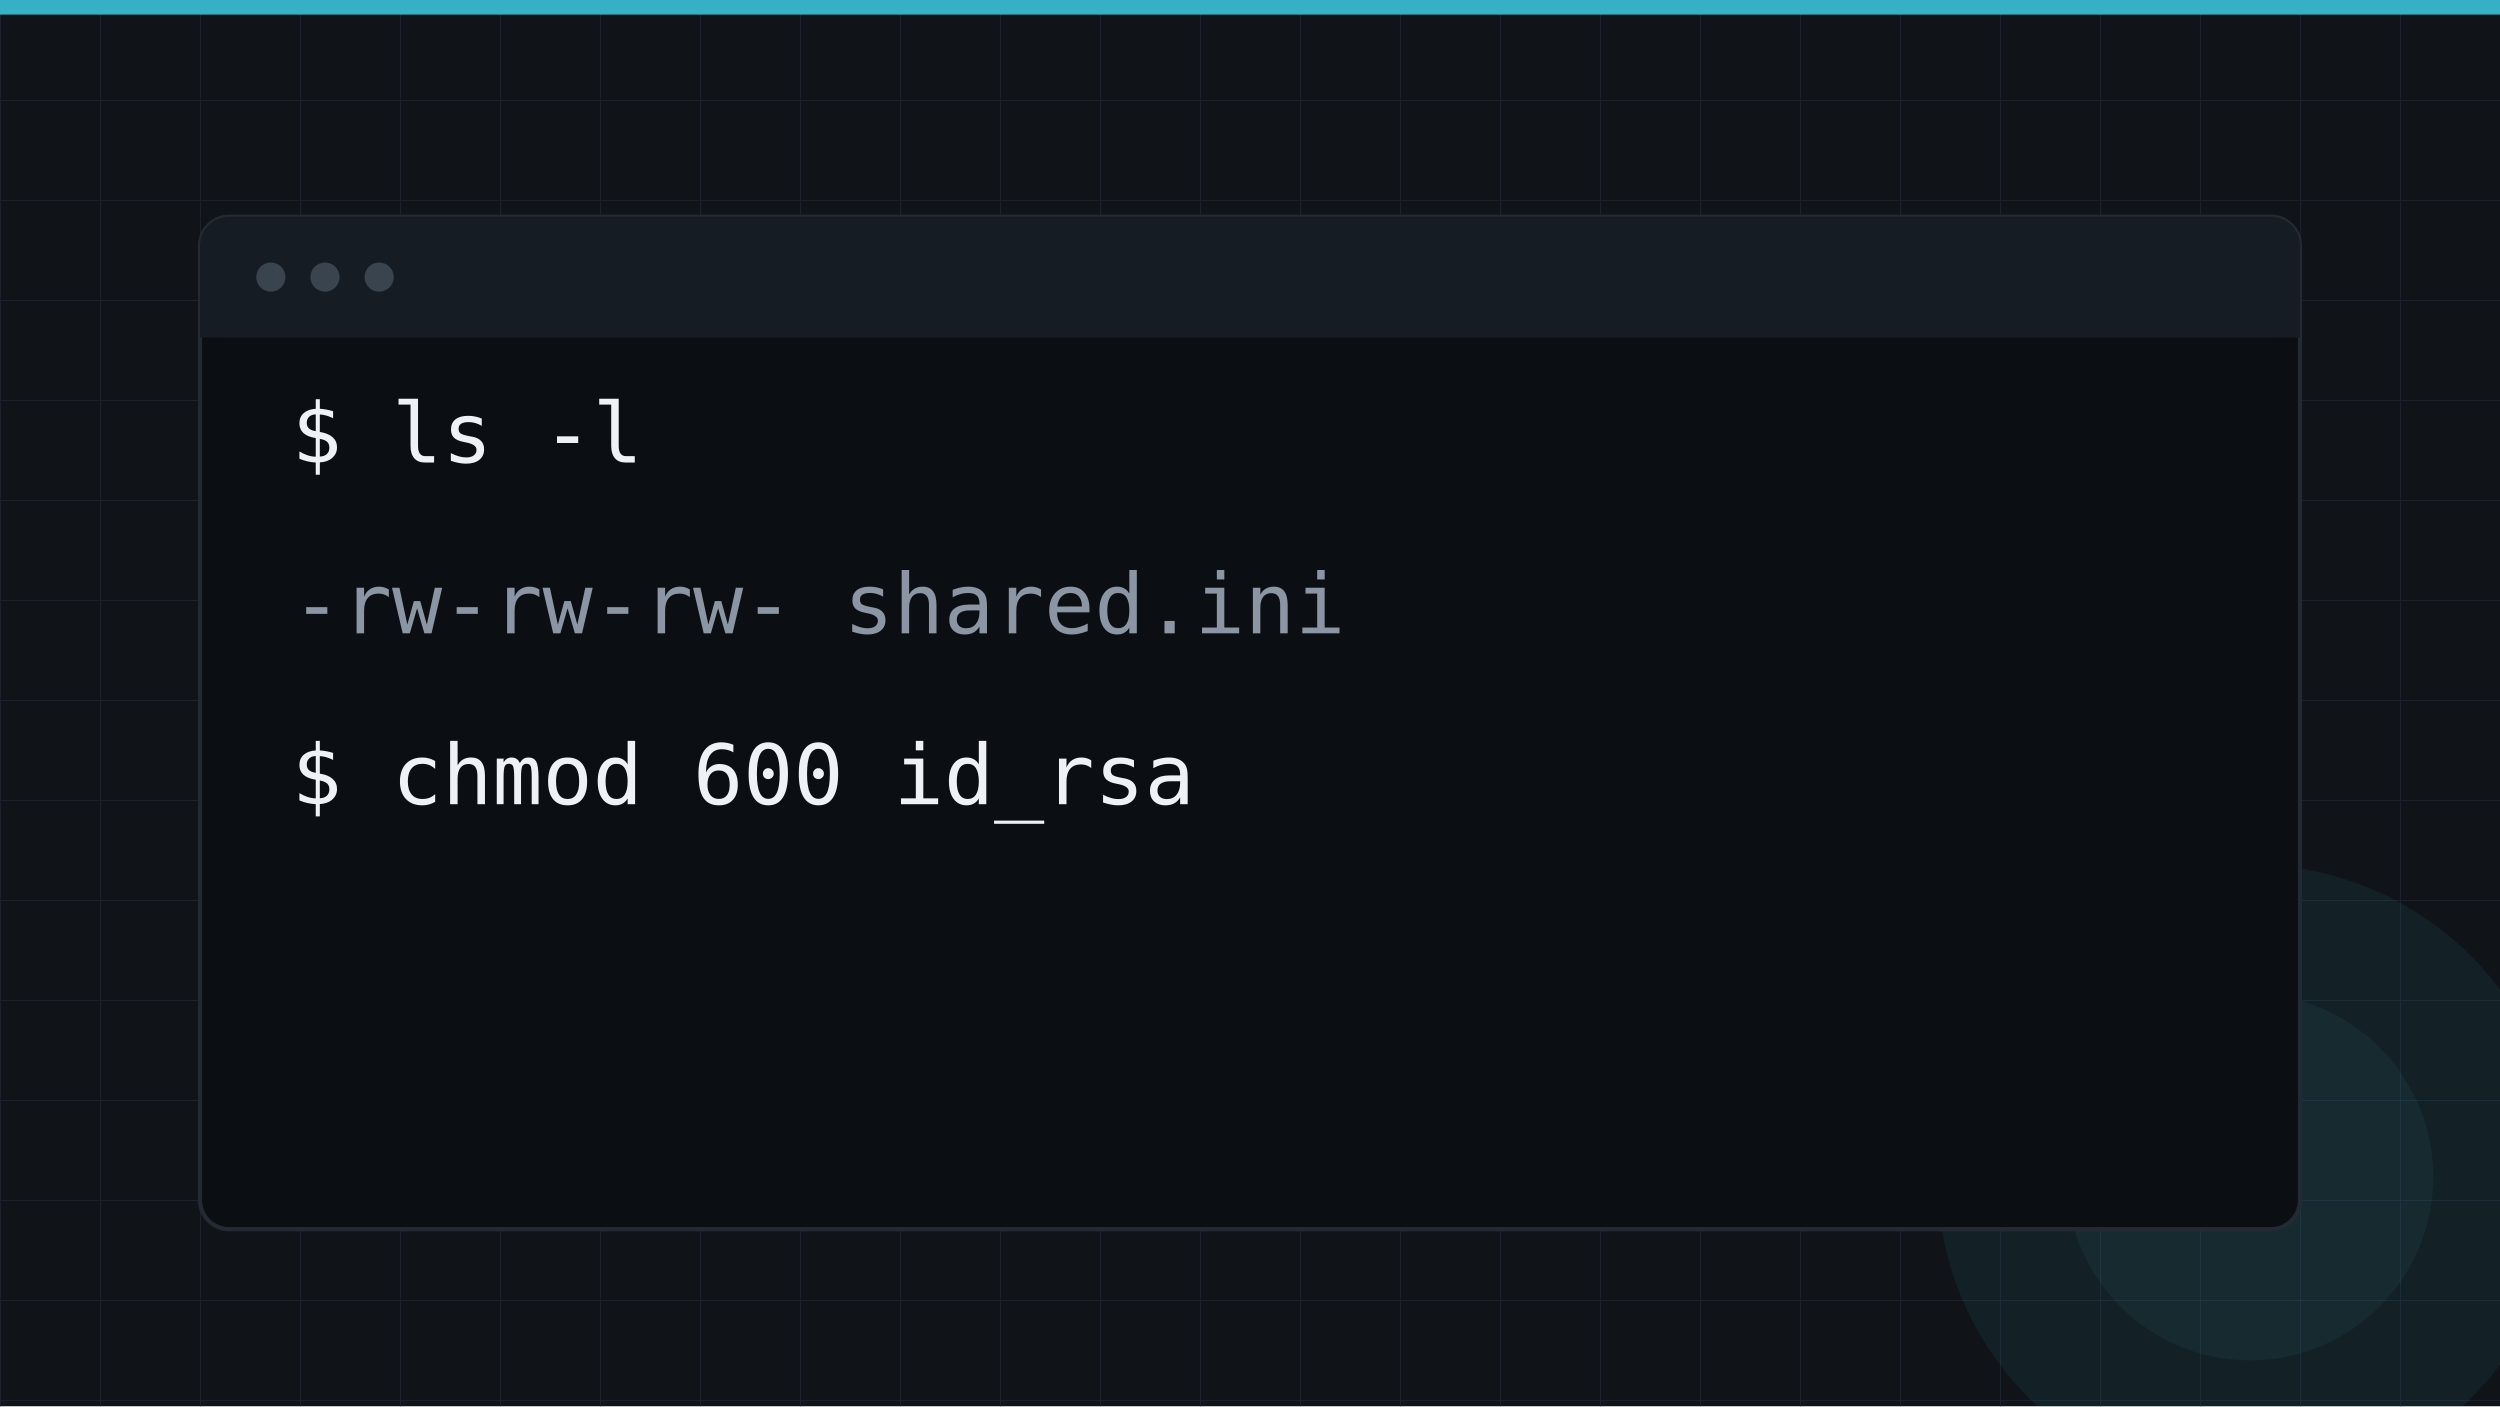
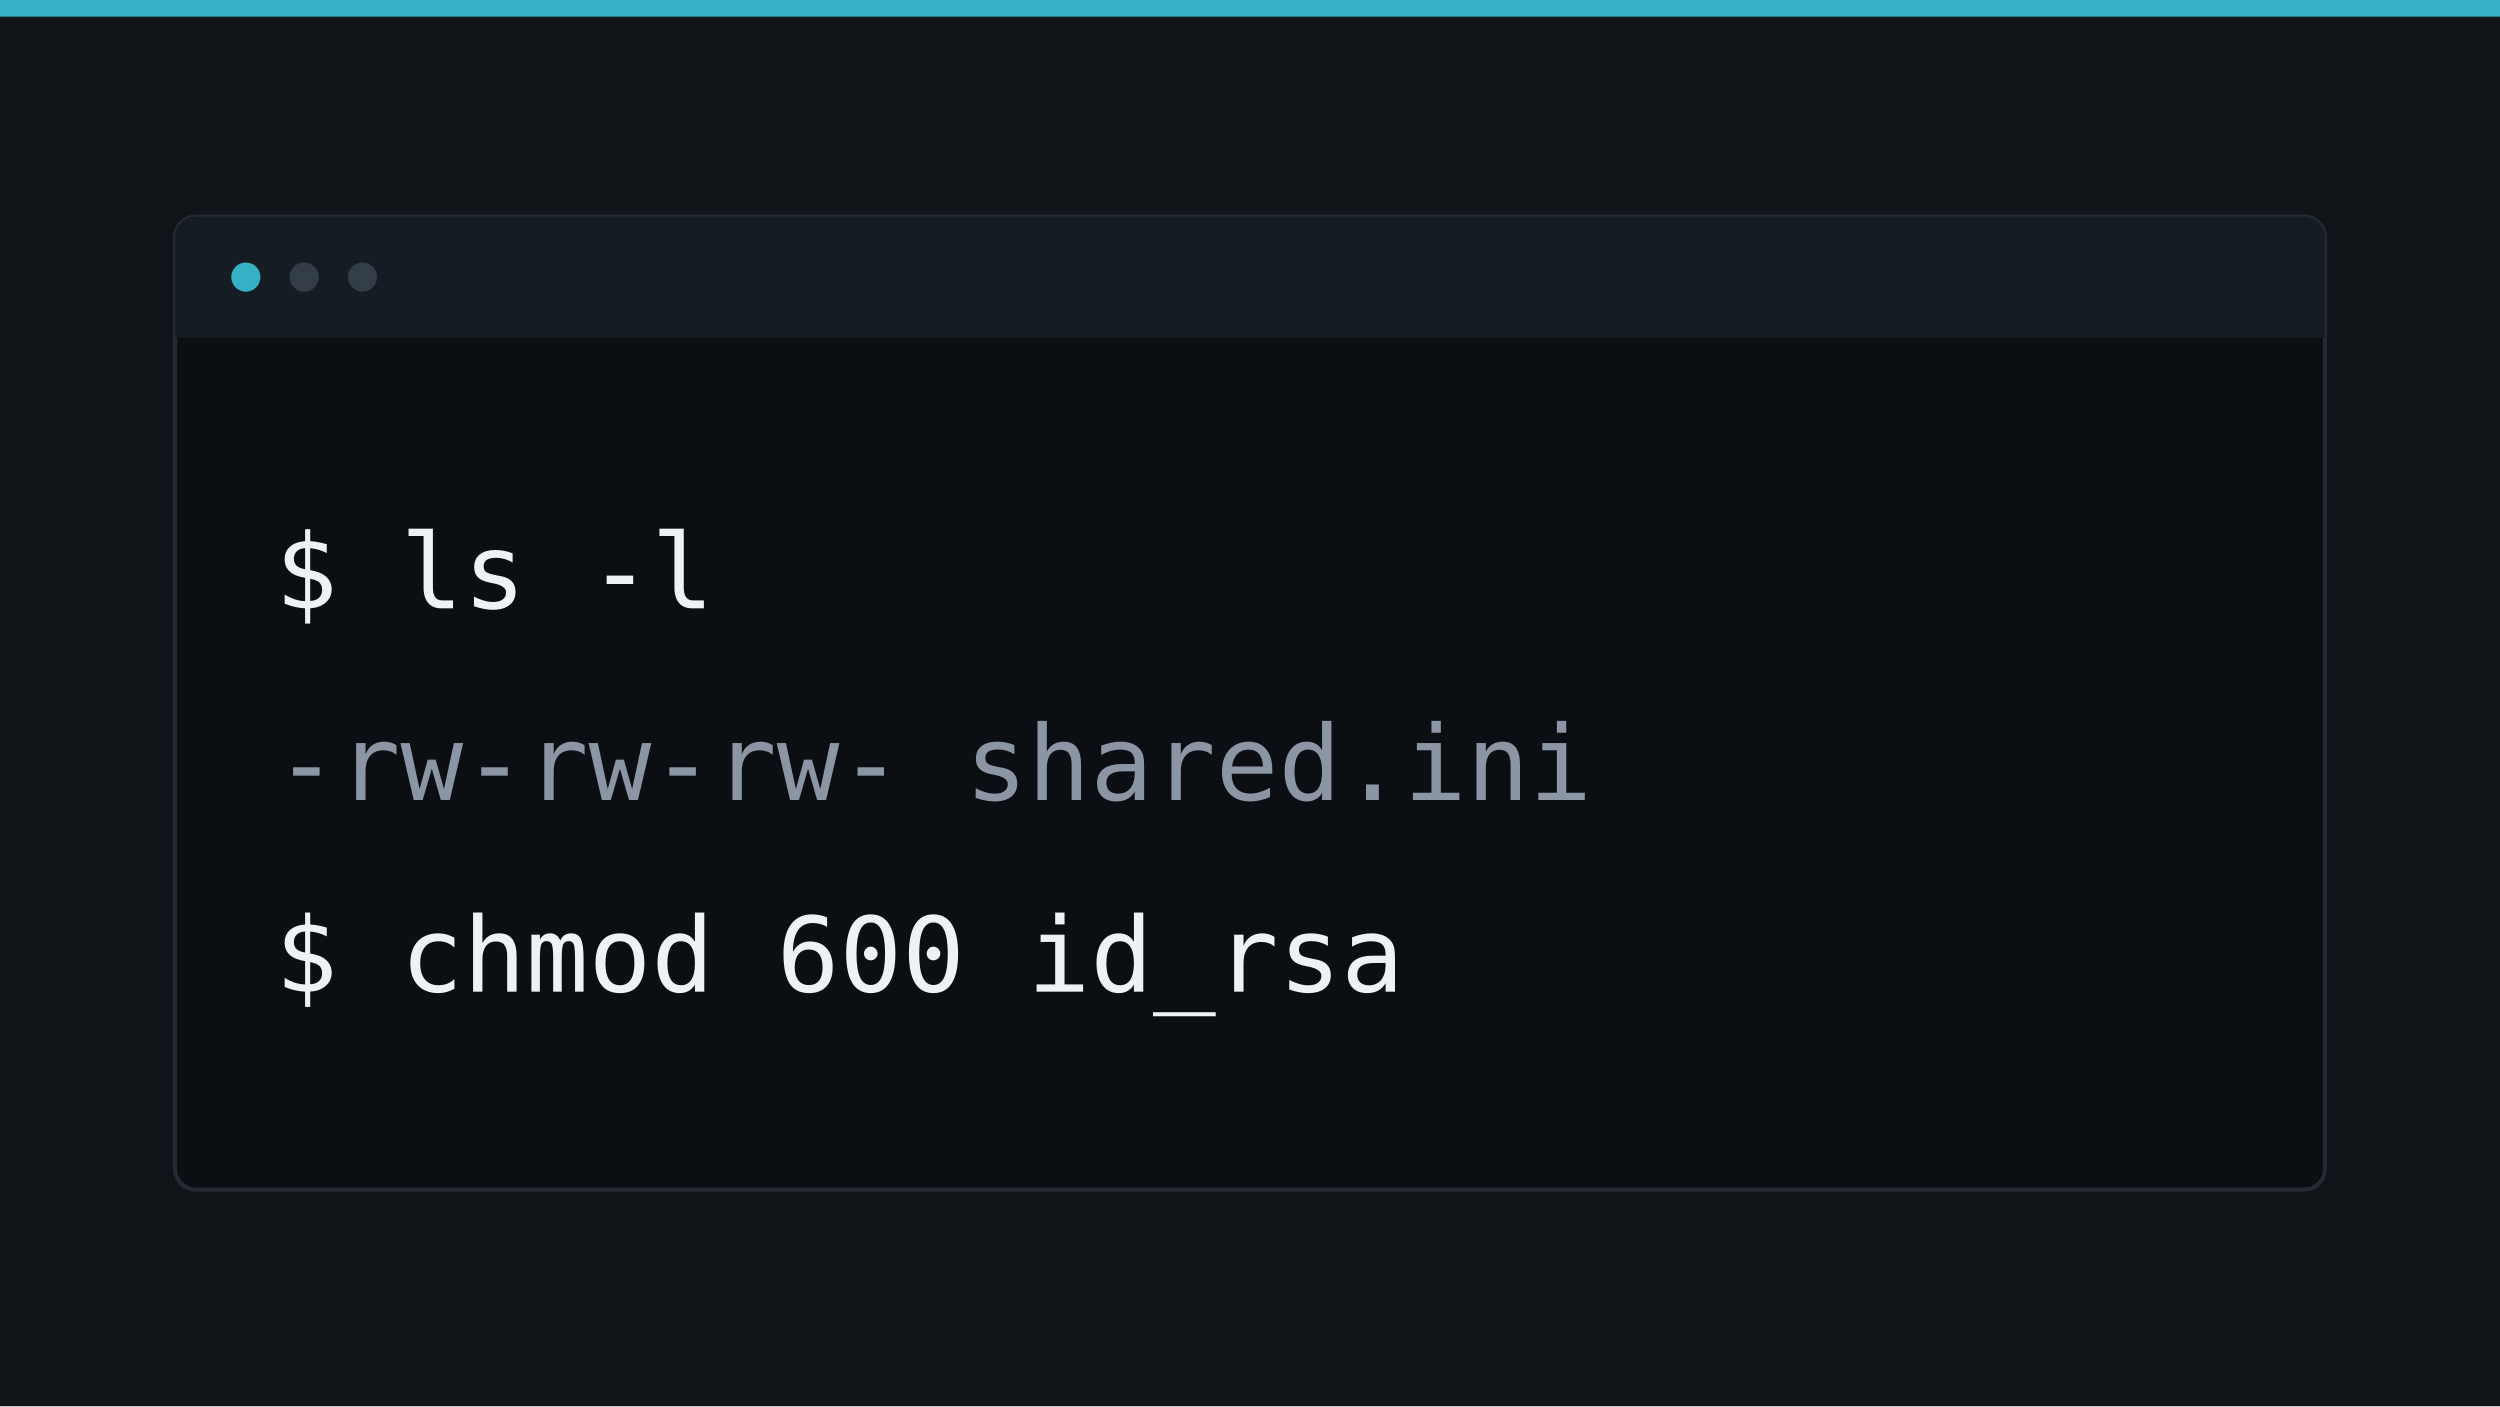
<svg xmlns="http://www.w3.org/2000/svg" viewBox="0 0 1200 675" width="1200" height="675" role="img">
-   <defs>
-     <pattern id="grid" width="48" height="48" patternUnits="userSpaceOnUse">
-       <path d="M48 0H0V48" fill="none" stroke="#1b222c" stroke-width="1" />
-     </pattern>
-     <clipPath id="card">
-       <rect x="96" y="104" width="1008" height="486" rx="14" />
-     </clipPath>
-   </defs>
  <rect width="1200" height="675" fill="#101419" />
-   <rect width="1200" height="675" fill="url(#grid)" />
-   <rect x="0" y="0" width="1200" height="7" fill="#35b0c4" />
-   <circle cx="1080" cy="565" r="150" fill="#35b0c4" opacity="0.08" />
-   <circle cx="1080" cy="565" r="88" fill="#35b0c4" opacity="0.07" />
-   <rect x="96" y="104" width="1008" height="486" rx="14" fill="#0b0e12" stroke="#232a33" stroke-width="2" />
-   <rect x="96" y="104" width="1008" height="58" rx="14" fill="#161c23" />
-   <rect x="96" y="148" width="1008" height="14" fill="#161c23" />
-   <circle cx="130" cy="133" r="7" fill="#3a444f" />
-   <circle cx="156" cy="133" r="7" fill="#3a444f" />
-   <circle cx="182" cy="133" r="7" fill="#3a444f" />
-   <g clip-path="url(#card)">
-     <text x="140" y="222" font-family="'JetBrains Mono', monospace" font-size="40" fill="#eef1f5">$ ls -l</text>
-     <text x="140" y="304" font-family="'JetBrains Mono', monospace" font-size="40" fill="#8b95a3">-rw-rw-rw- shared.ini</text>
-     <text x="140" y="386" font-family="'JetBrains Mono', monospace" font-size="40" fill="#eef1f5">$ chmod 600 id_rsa</text>
-   </g>
+   <rect x="0" y="0" width="1200" height="8" fill="#35b0c4" />
+   <rect x="84" y="104" width="1032" height="467" rx="10" fill="#0b0e12" stroke="#232a33" stroke-width="2" />
+   <path d="M84 114 a10 10 0 0 1 10 -10 h1012 a10 10 0 0 1 10 10 v48 h-1032 z" fill="#161c23" />
+   <circle cx="118" cy="133" r="7" fill="#35b0c4" />
+   <circle cx="146" cy="133" r="7" fill="#333d47" />
+   <circle cx="174" cy="133" r="7" fill="#333d47" />
+   <text x="132" y="292" font-family="'JetBrains Mono', 'DejaVu Sans Mono', monospace" font-size="50" fill="#eef1f5">$ ls -l</text>
+   <text x="132" y="384" font-family="'JetBrains Mono', 'DejaVu Sans Mono', monospace" font-size="50" fill="#8b95a3">-rw-rw-rw- shared.ini</text>
+   <text x="132" y="476" font-family="'JetBrains Mono', 'DejaVu Sans Mono', monospace" font-size="50" fill="#eef1f5">$ chmod 600 id_rsa</text>
</svg>
